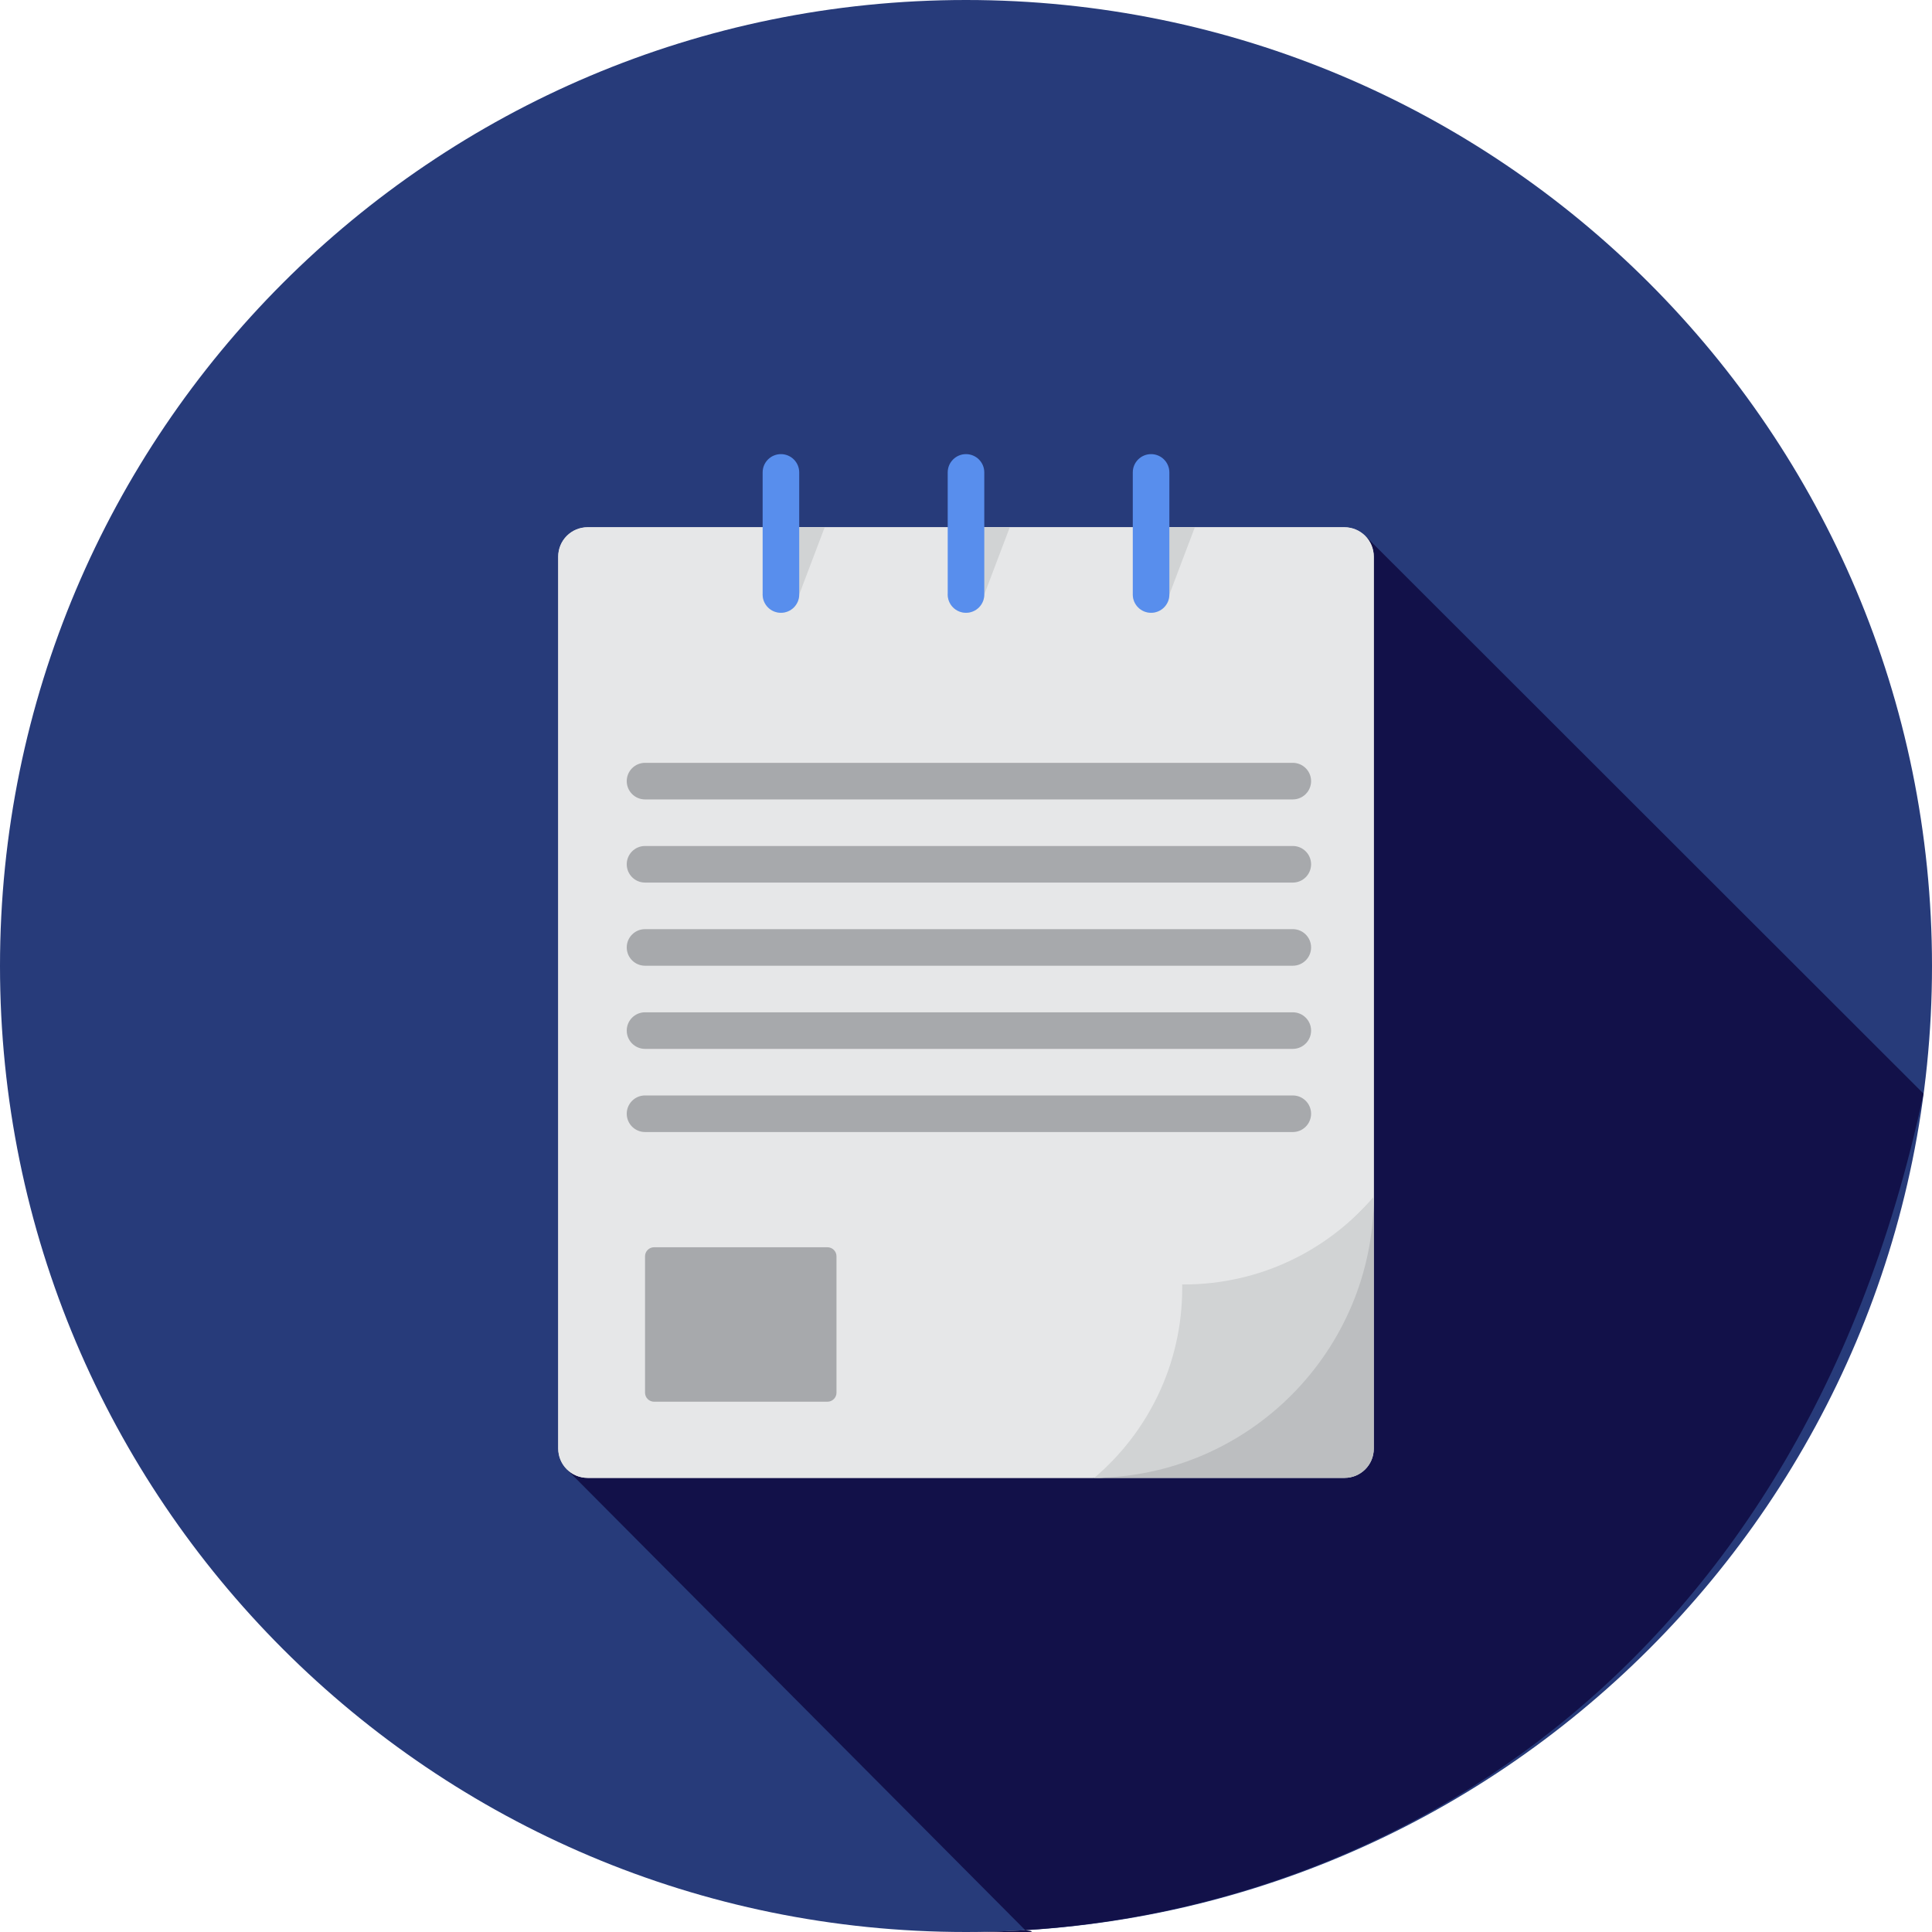
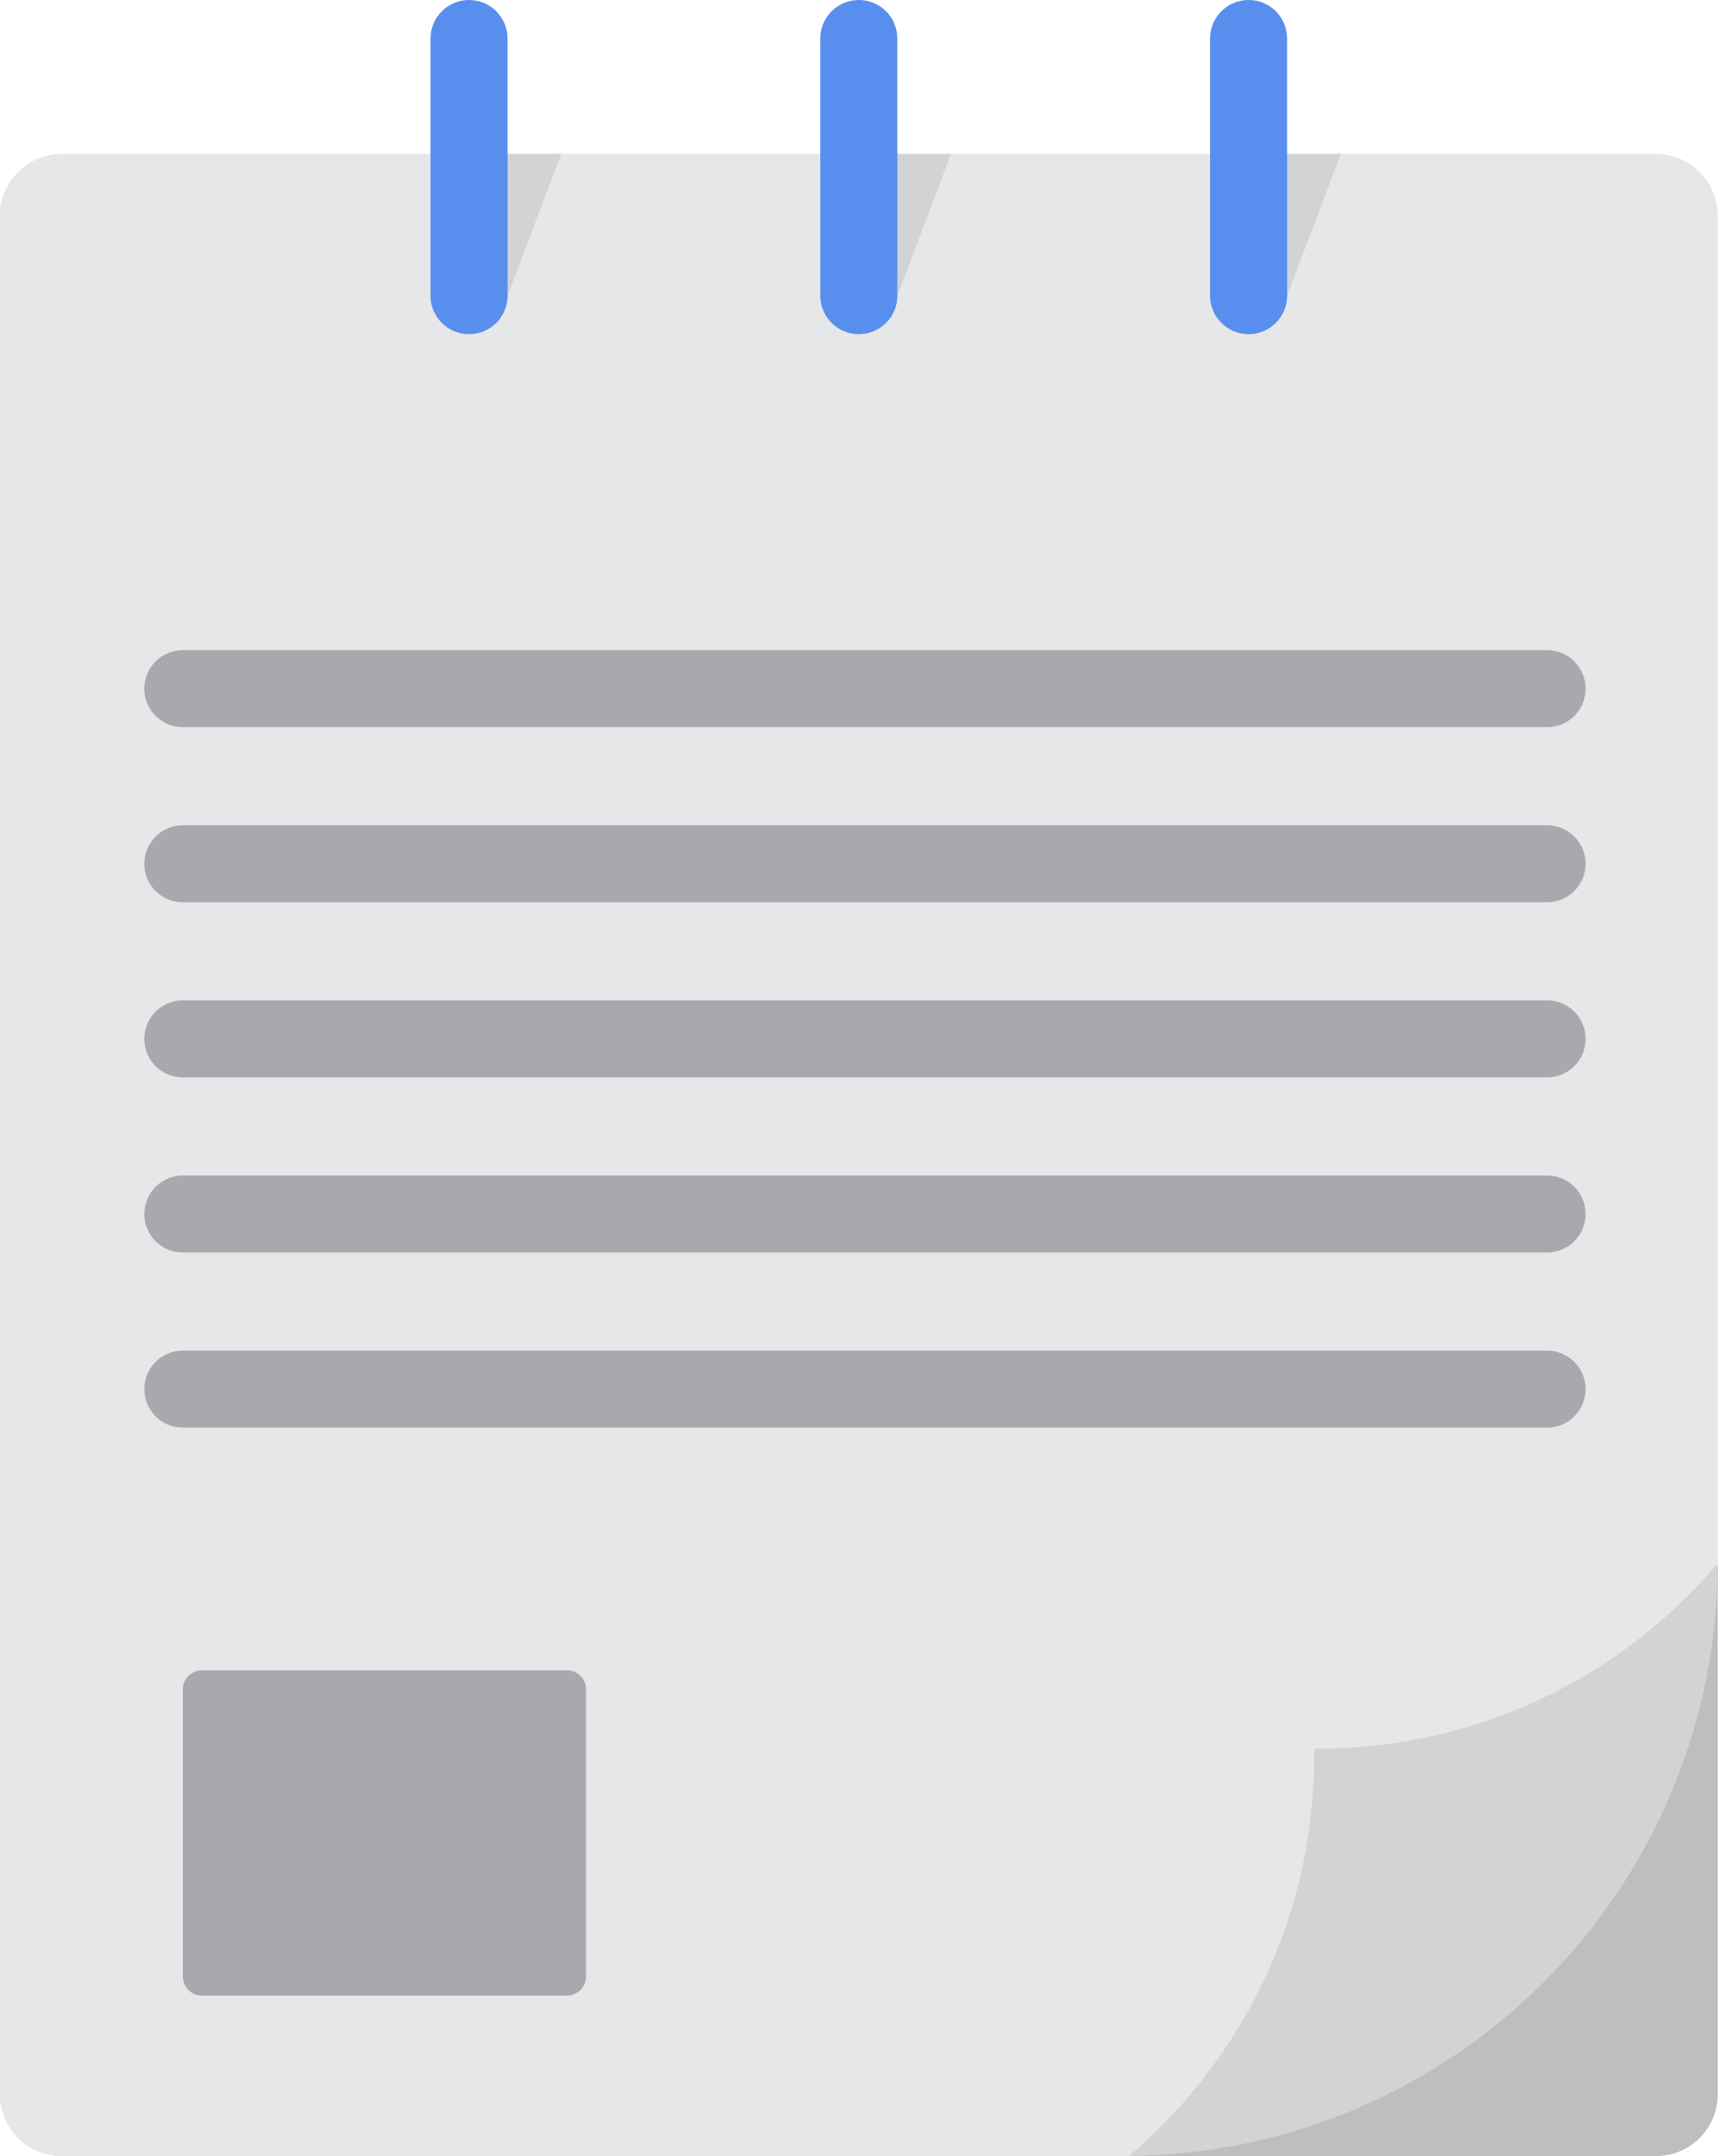
- <svg xmlns="http://www.w3.org/2000/svg" version="1.1" id="Layer_1" x="0px" y="0px" viewBox="0 0 512 512" style="enable-background:new 0 0 512 512;" xml:space="preserve">
+ <svg xmlns="http://www.w3.org/2000/svg" version="1.1" id="Layer_1" x="0px" y="0px" viewBox="0 0 216.129 271.305" xml:space="preserve" width="216.129" height="271.305">
  <defs id="defs14" />
-   <circle style="enable-background:new 0 0 512 512;display:inline;fill:#273b7a" cx="256" cy="256" r="256" id="circle1" />
-   <path style="display:inline;fill:#121149" d="M 509.754,289.833 361.954,142.155 C 250.213,269.245 224.572,288.816 150.331,389.514 l 121.374,122.004 C 281.621,512.685 245.768,512 255.997,512 357.262,512 475.584,450.449 509.754,289.833 Z" id="path1" />
-   <g id="g15" style="display:none">
-     <polygon style="fill:#fee187" points="142.22,113.778 142.22,426.667 311.453,426.667 369.778,368.342 369.778,113.778 " id="polygon1" />
-     <polygon style="fill:#ffc61b" points="255.426,426.667 311.453,426.667 369.778,368.342 369.778,113.778 255.426,113.778 " id="polygon2" />
-     <polygon style="fill:#eaa22f" points="369.778,368.342 311.453,368.342 311.453,426.667 " id="polygon3" />
+   <g id="g15" style="display:none" transform="translate(-147.9357,-120.3476)">
+     <polygon style="fill:#fee187" points="311.453,426.667 369.778,368.342 369.778,113.778 142.22,113.778 142.22,426.667 " id="polygon1" />
+     <polygon style="fill:#ffc61b" points="369.778,368.342 369.778,113.778 255.426,113.778 255.426,426.667 311.453,426.667 " id="polygon2" />
+     <polygon style="fill:#eaa22f" points="311.453,426.667 369.778,368.342 311.453,368.342 " id="polygon3" />
    <path style="fill:#ff5419" d="M 341.333,174.114 H 170.667 c -1.903,0 -3.448,-1.545 -3.448,-3.448 0,-1.903 1.545,-3.448 3.448,-3.448 h 170.667 c 1.903,0 3.448,1.545 3.448,3.448 -10e-4,1.904 -1.545,3.448 -3.449,3.448 z" id="path3" />
    <path style="fill:#ff5419" d="M 341.333,202.559 H 170.667 c -1.903,0 -3.448,-1.545 -3.448,-3.448 0,-1.903 1.545,-3.448 3.448,-3.448 h 170.667 c 1.903,0 3.448,1.545 3.448,3.448 -10e-4,1.903 -1.545,3.448 -3.449,3.448 z" id="path4" />
    <path style="fill:#ff5419" d="M 341.333,231.003 H 170.667 c -1.903,0 -3.448,-1.545 -3.448,-3.448 0,-1.903 1.545,-3.448 3.448,-3.448 h 170.667 c 1.903,0 3.448,1.545 3.448,3.448 0,1.903 -1.545,3.448 -3.449,3.448 z" id="path5" />
    <path style="fill:#ff5419" d="M 341.333,259.448 H 170.667 c -1.903,0 -3.448,-1.545 -3.448,-3.448 0,-1.903 1.545,-3.448 3.448,-3.448 h 170.667 c 1.903,0 3.448,1.545 3.448,3.448 0,1.903 -1.545,3.448 -3.449,3.448 z" id="path6" />
    <path style="fill:#ff5419" d="M 341.333,287.892 H 170.667 c -1.903,0 -3.448,-1.545 -3.448,-3.448 0,-1.903 1.545,-3.448 3.448,-3.448 h 170.667 c 1.903,0 3.448,1.545 3.448,3.448 0,1.903 -1.545,3.448 -3.449,3.448 z" id="path7" />
    <path style="fill:#ff5419" d="M 341.333,316.337 H 170.667 c -1.903,0 -3.448,-1.545 -3.448,-3.448 0,-1.903 1.545,-3.448 3.448,-3.448 h 170.667 c 1.903,0 3.448,1.545 3.448,3.448 0,1.903 -1.545,3.448 -3.449,3.448 z" id="path8" />
    <g id="g14" style="display:inline">
      <path style="fill:#c92f00" d="m 341.333,167.219 h -85.907 v 6.896 h 85.907 c 1.903,0 3.448,-1.545 3.448,-3.448 0,-1.904 -1.544,-3.448 -3.448,-3.448 z" id="path9" />
      <path style="fill:#c92f00" d="m 341.333,195.663 h -85.907 v 6.896 h 85.907 c 1.903,0 3.448,-1.545 3.448,-3.448 0,-1.903 -1.544,-3.448 -3.448,-3.448 z" id="path10" />
      <path style="fill:#c92f00" d="m 341.333,224.108 h -85.907 v 6.896 h 85.907 c 1.903,0 3.448,-1.545 3.448,-3.448 0,-1.903 -1.544,-3.448 -3.448,-3.448 z" id="path11" />
      <path style="fill:#c92f00" d="m 341.333,252.552 h -85.907 v 6.896 h 85.907 c 1.903,0 3.448,-1.545 3.448,-3.448 0,-1.903 -1.544,-3.448 -3.448,-3.448 z" id="path12" />
      <path style="fill:#c92f00" d="m 341.333,280.997 h -85.907 v 6.896 h 85.907 c 1.903,0 3.448,-1.545 3.448,-3.448 0,-1.903 -1.544,-3.448 -3.448,-3.448 z" id="path13" />
      <path style="fill:#c92f00" d="m 341.333,309.441 h -85.907 v 6.896 h 85.907 c 1.903,0 3.448,-1.545 3.448,-3.448 0,-1.903 -1.544,-3.448 -3.448,-3.448 z" id="path14" />
    </g>
    <g id="g8">
		
		
		
		
		
		
	</g>
  </g>
-   <g id="g16" transform="matrix(0.339131,0,0,0.339131,169.3009,169.1825)" style="display:inline">
+   <g id="g16" transform="matrix(0.339131,0,0,0.339131,21.36525,48.83486)" style="display:inline">
    <g id="g2" style="display:inline" transform="matrix(1.5625,0,0,1.5625,-144.3484,-144)">
      <path style="display:inline;fill:#e6e7e8" d="M 319.505,512 H 66.898 c -8.193,0 -14.835,-6.642 -14.835,-14.835 V 51.414 c 0,-8.193 6.642,-14.835 14.835,-14.835 h 378.203 c 8.193,0 14.835,6.642 14.835,14.835 V 371.569 C 459.936,449.126 397.062,512 319.505,512 Z" id="path1-0" />
      <path style="display:inline;fill:#e6e7e8" d="M 445.341,512 H 66.659 c -8.061,0 -14.596,-6.534 -14.596,-14.596 V 51.175 c 0,-8.061 6.534,-14.596 14.596,-14.596 H 445.34 c 8.061,0 14.596,6.534 14.596,14.596 v 446.23 c 0,8.059 -6.534,14.595 -14.595,14.595 z" id="path2" />
    </g>
    <path style="fill:#a7a9ac;stroke-width:1.562" d="M 147.375,596.483 H 11.906 c -3.905,0 -7.07,-3.166 -7.07,-7.07 V 482.856 c 0,-3.905 3.166,-7.072 7.07,-7.072 H 147.375 c 3.905,0 7.07,3.166 7.07,7.072 V 589.413 c 0,3.905 -3.166,7.07 -7.07,7.07 z" id="path12-9" />
    <g id="g27" transform="matrix(1.5625,0,0,1.5625,-144.3484,-144)">
      <path style="fill:#bcbec0" d="M 459.936,497.404 V 371.383 L 459.931,372.06 321.444,512 h 123.897 c 8.061,0 14.595,-6.536 14.595,-14.596 z" id="path11-4" />
      <path style="fill:#d1d3d4" d="m 364.971,415.265 c -0.287,0 -0.571,-0.009 -0.857,-0.011 0.007,0.576 0.022,1.151 0.022,1.729 0,38.062 -17.065,72.133 -43.955,94.997 77.189,-0.644 139.582,-63.325 139.749,-140.626 -22.863,26.864 -56.918,43.911 -94.959,43.911 z" id="path13-8" />
    </g>
    <g id="g10" transform="matrix(1.5625,0,0,1.5625,-182.7844,-144)">
      <path style="fill:#d1d3d4" d="m 191.635,36.579 -12.744,33.625 c 0,5.053 4.095,9.147 9.147,9.147 5.051,0 9.147,-4.094 9.147,-9.147 l 12.744,-33.625 c -0.001,0 -18.294,0 -18.294,0 z" id="path4-8" />
      <path style="fill:#d1d3d4" d="m 376.757,36.579 -12.744,33.625 c 0,5.053 4.095,9.147 9.147,9.147 5.051,0 9.147,-4.094 9.147,-9.147 l 12.744,-33.625 c -10e-4,0 -18.294,0 -18.294,0 z" id="path8-2" />
      <path style="fill:#d1d3d4" d="m 284.197,36.579 -12.744,33.625 c 0,5.053 4.095,9.147 9.147,9.147 5.051,0 9.147,-4.094 9.147,-9.147 l 12.744,-33.625 c -10e-4,0 -18.294,0 -18.294,0 z" id="path9-4" />
    </g>
    <g id="g21" transform="matrix(1.5625,0,0,1.5625,-182.7859,-144)">
      <path style="fill:#588eed" d="m 188.039,79.351 c -5.051,0 -9.147,-4.094 -9.147,-9.147 V 9.147 c 0,-5.053 4.095,-9.147 9.147,-9.147 5.052,0 9.147,4.094 9.147,9.147 v 61.058 c -0.001,5.052 -4.096,9.146 -9.147,9.146 z" id="path16" />
      <path style="fill:#588eed" d="m 280.599,79.351 c -5.051,0 -9.147,-4.094 -9.147,-9.147 V 9.147 c 0,-5.053 4.095,-9.147 9.147,-9.147 5.051,0 9.147,4.094 9.147,9.147 v 61.058 c 0,5.052 -4.096,9.146 -9.147,9.146 z" id="path18" />
      <path style="fill:#588eed" d="m 373.16,79.351 c -5.051,0 -9.147,-4.094 -9.147,-9.147 V 9.147 c 0,-5.053 4.095,-9.147 9.147,-9.147 5.051,0 9.147,4.094 9.147,9.147 v 61.058 c 0,5.052 -4.095,9.146 -9.147,9.146 z" id="path20" />
    </g>
    <g id="g26" transform="matrix(1.5625,0,0,1.5625,-144.3484,-144)">
      <path style="fill:#a7a9ac" d="M 419.44,172.689 H 95.477 c -5.051,0 -9.147,-4.094 -9.147,-9.147 0,-5.053 4.095,-9.147 9.147,-9.147 H 419.44 c 5.051,0 9.147,4.094 9.147,9.147 -10e-4,5.053 -4.096,9.147 -9.147,9.147 z" id="path22" />
      <path style="fill:#a7a9ac" d="M 419.44,214.276 H 95.477 c -5.051,0 -9.147,-4.094 -9.147,-9.147 0,-5.053 4.095,-9.147 9.147,-9.147 H 419.44 c 5.051,0 9.147,4.094 9.147,9.147 -10e-4,5.053 -4.096,9.147 -9.147,9.147 z" id="path23" />
      <path style="fill:#a7a9ac" d="M 419.44,255.863 H 95.477 c -5.051,0 -9.147,-4.094 -9.147,-9.147 0,-5.053 4.095,-9.147 9.147,-9.147 H 419.44 c 5.051,0 9.147,4.094 9.147,9.147 -10e-4,5.053 -4.096,9.147 -9.147,9.147 z" id="path24" />
      <path style="fill:#a7a9ac" d="M 419.44,297.449 H 95.477 c -5.051,0 -9.147,-4.094 -9.147,-9.147 0,-5.053 4.095,-9.147 9.147,-9.147 H 419.44 c 5.051,0 9.147,4.094 9.147,9.147 -10e-4,5.053 -4.096,9.147 -9.147,9.147 z" id="path25" />
      <path style="fill:#a7a9ac" d="M 419.44,339.036 H 95.477 c -5.051,0 -9.147,-4.094 -9.147,-9.147 0,-5.053 4.095,-9.147 9.147,-9.147 H 419.44 c 5.051,0 9.147,4.094 9.147,9.147 -10e-4,5.053 -4.096,9.147 -9.147,9.147 z" id="path26" />
    </g>
  </g>
</svg>
